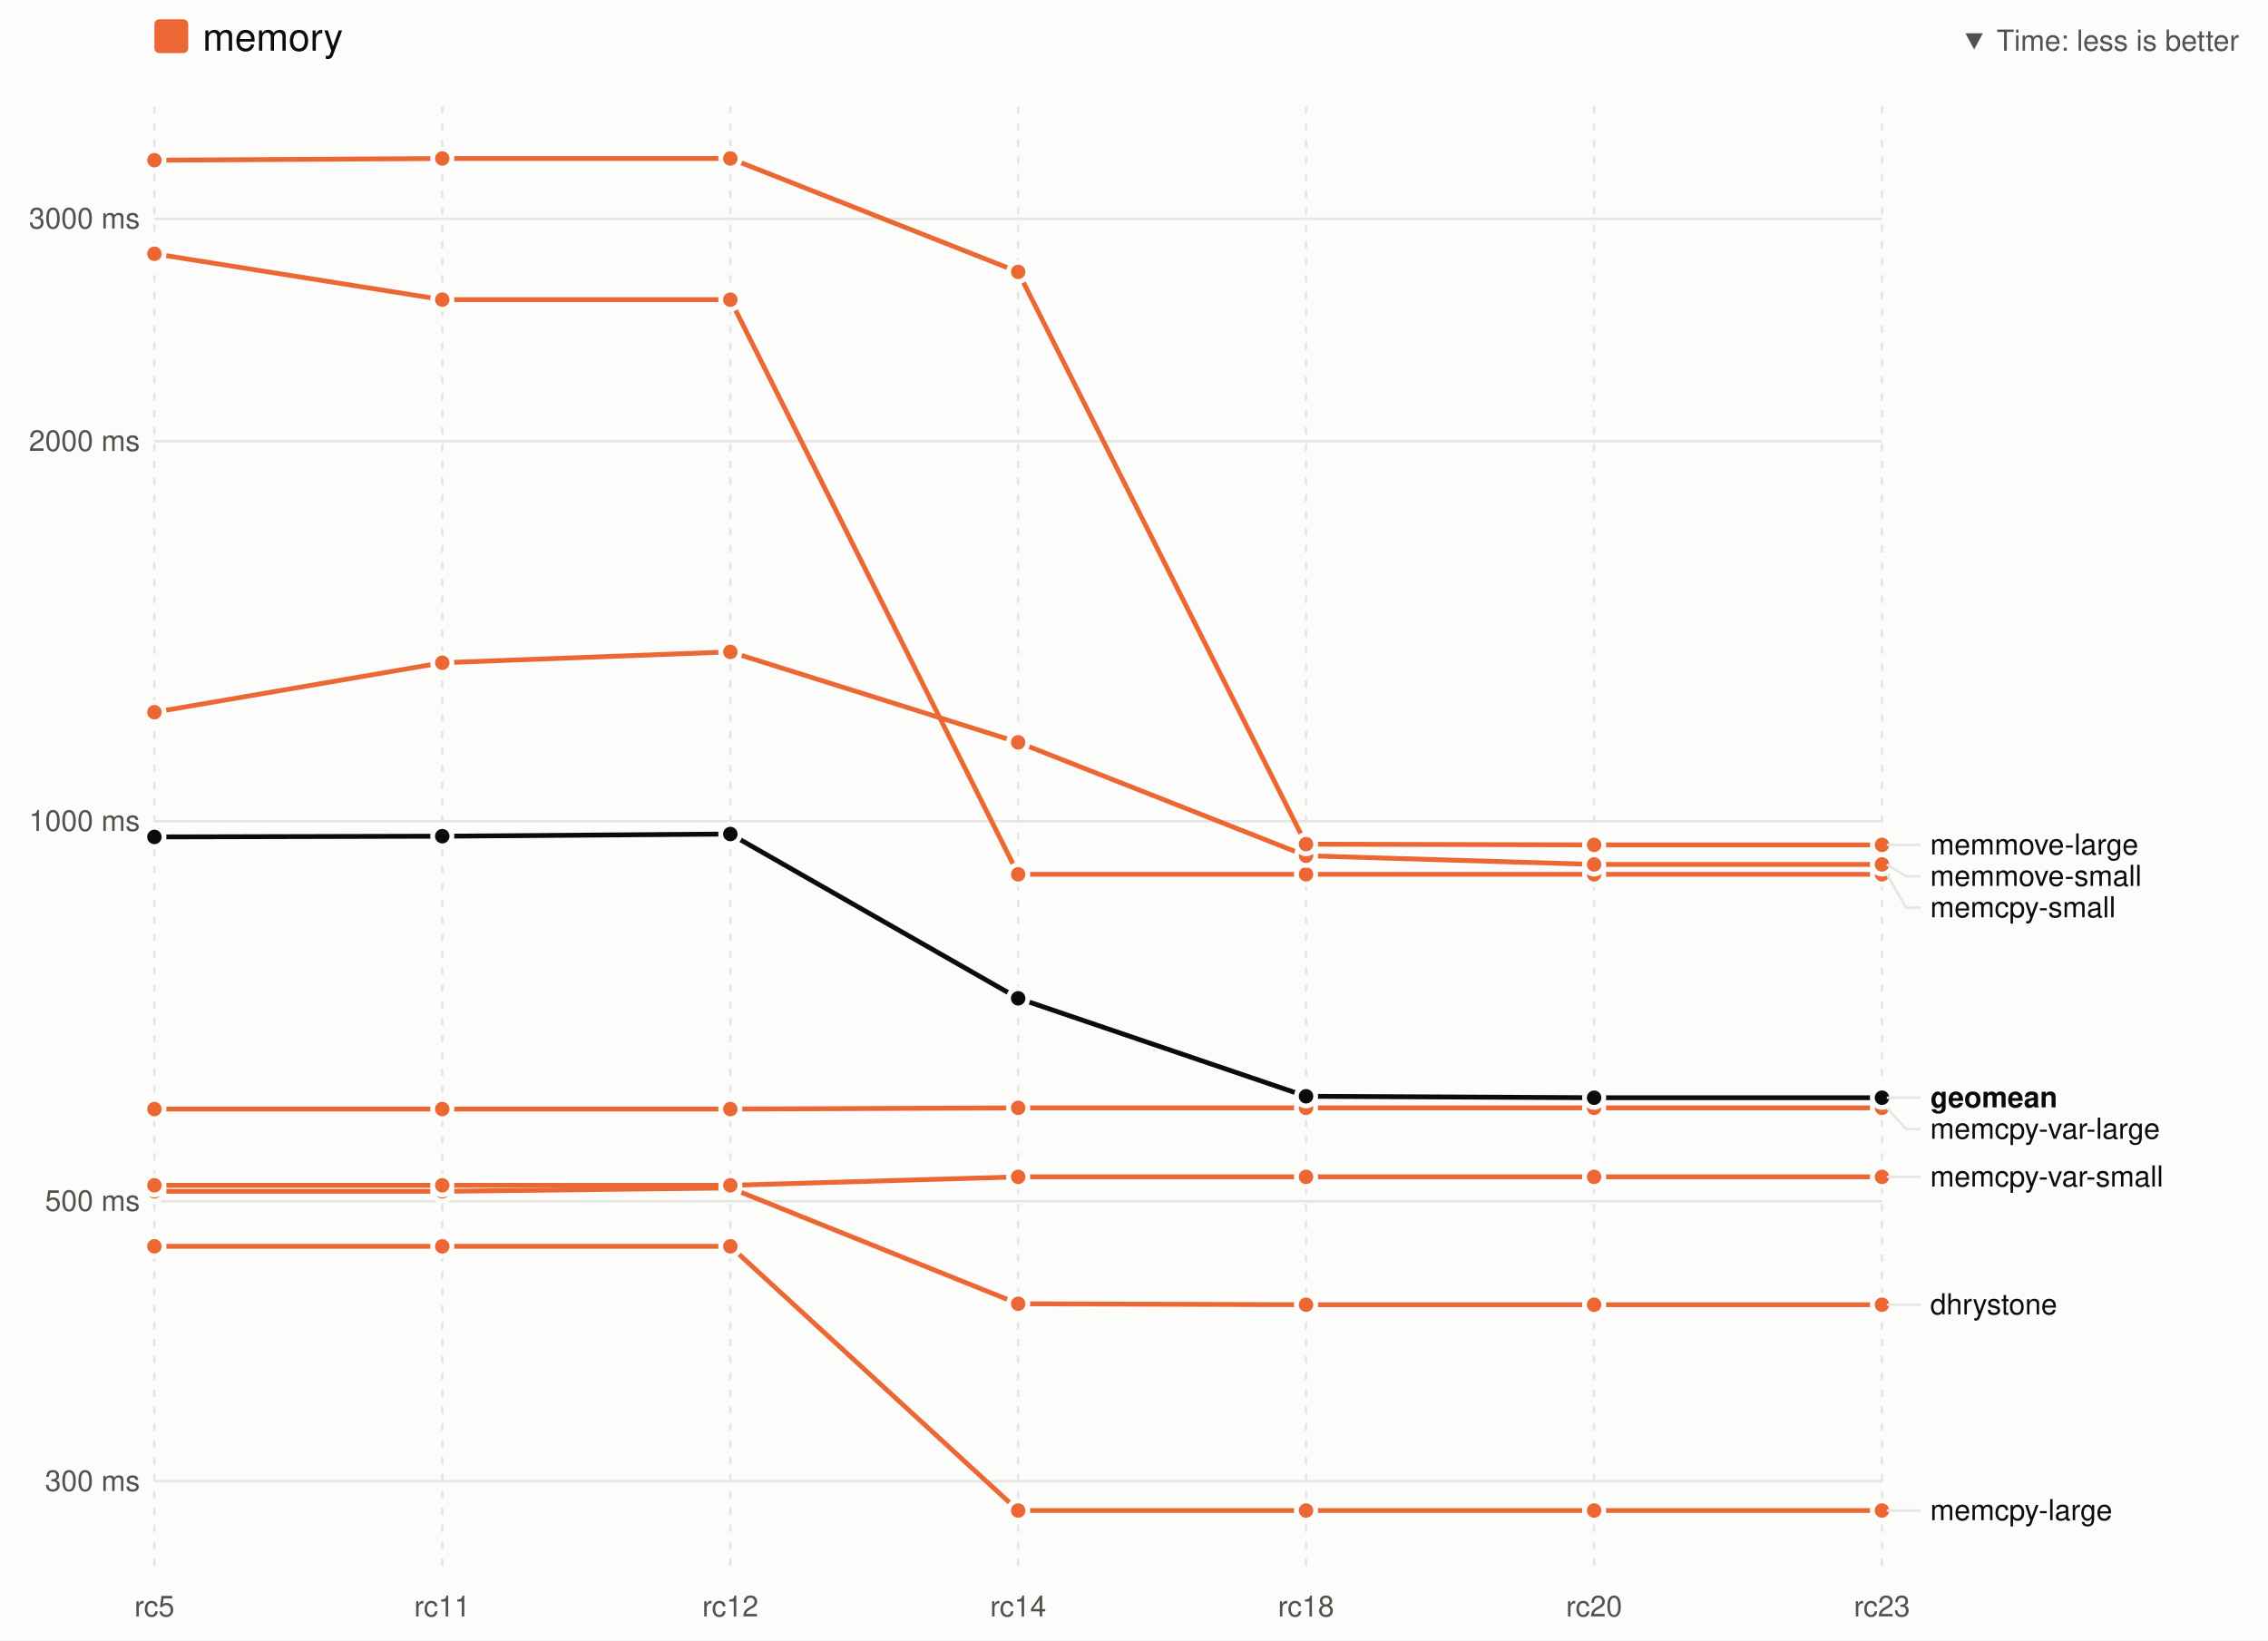
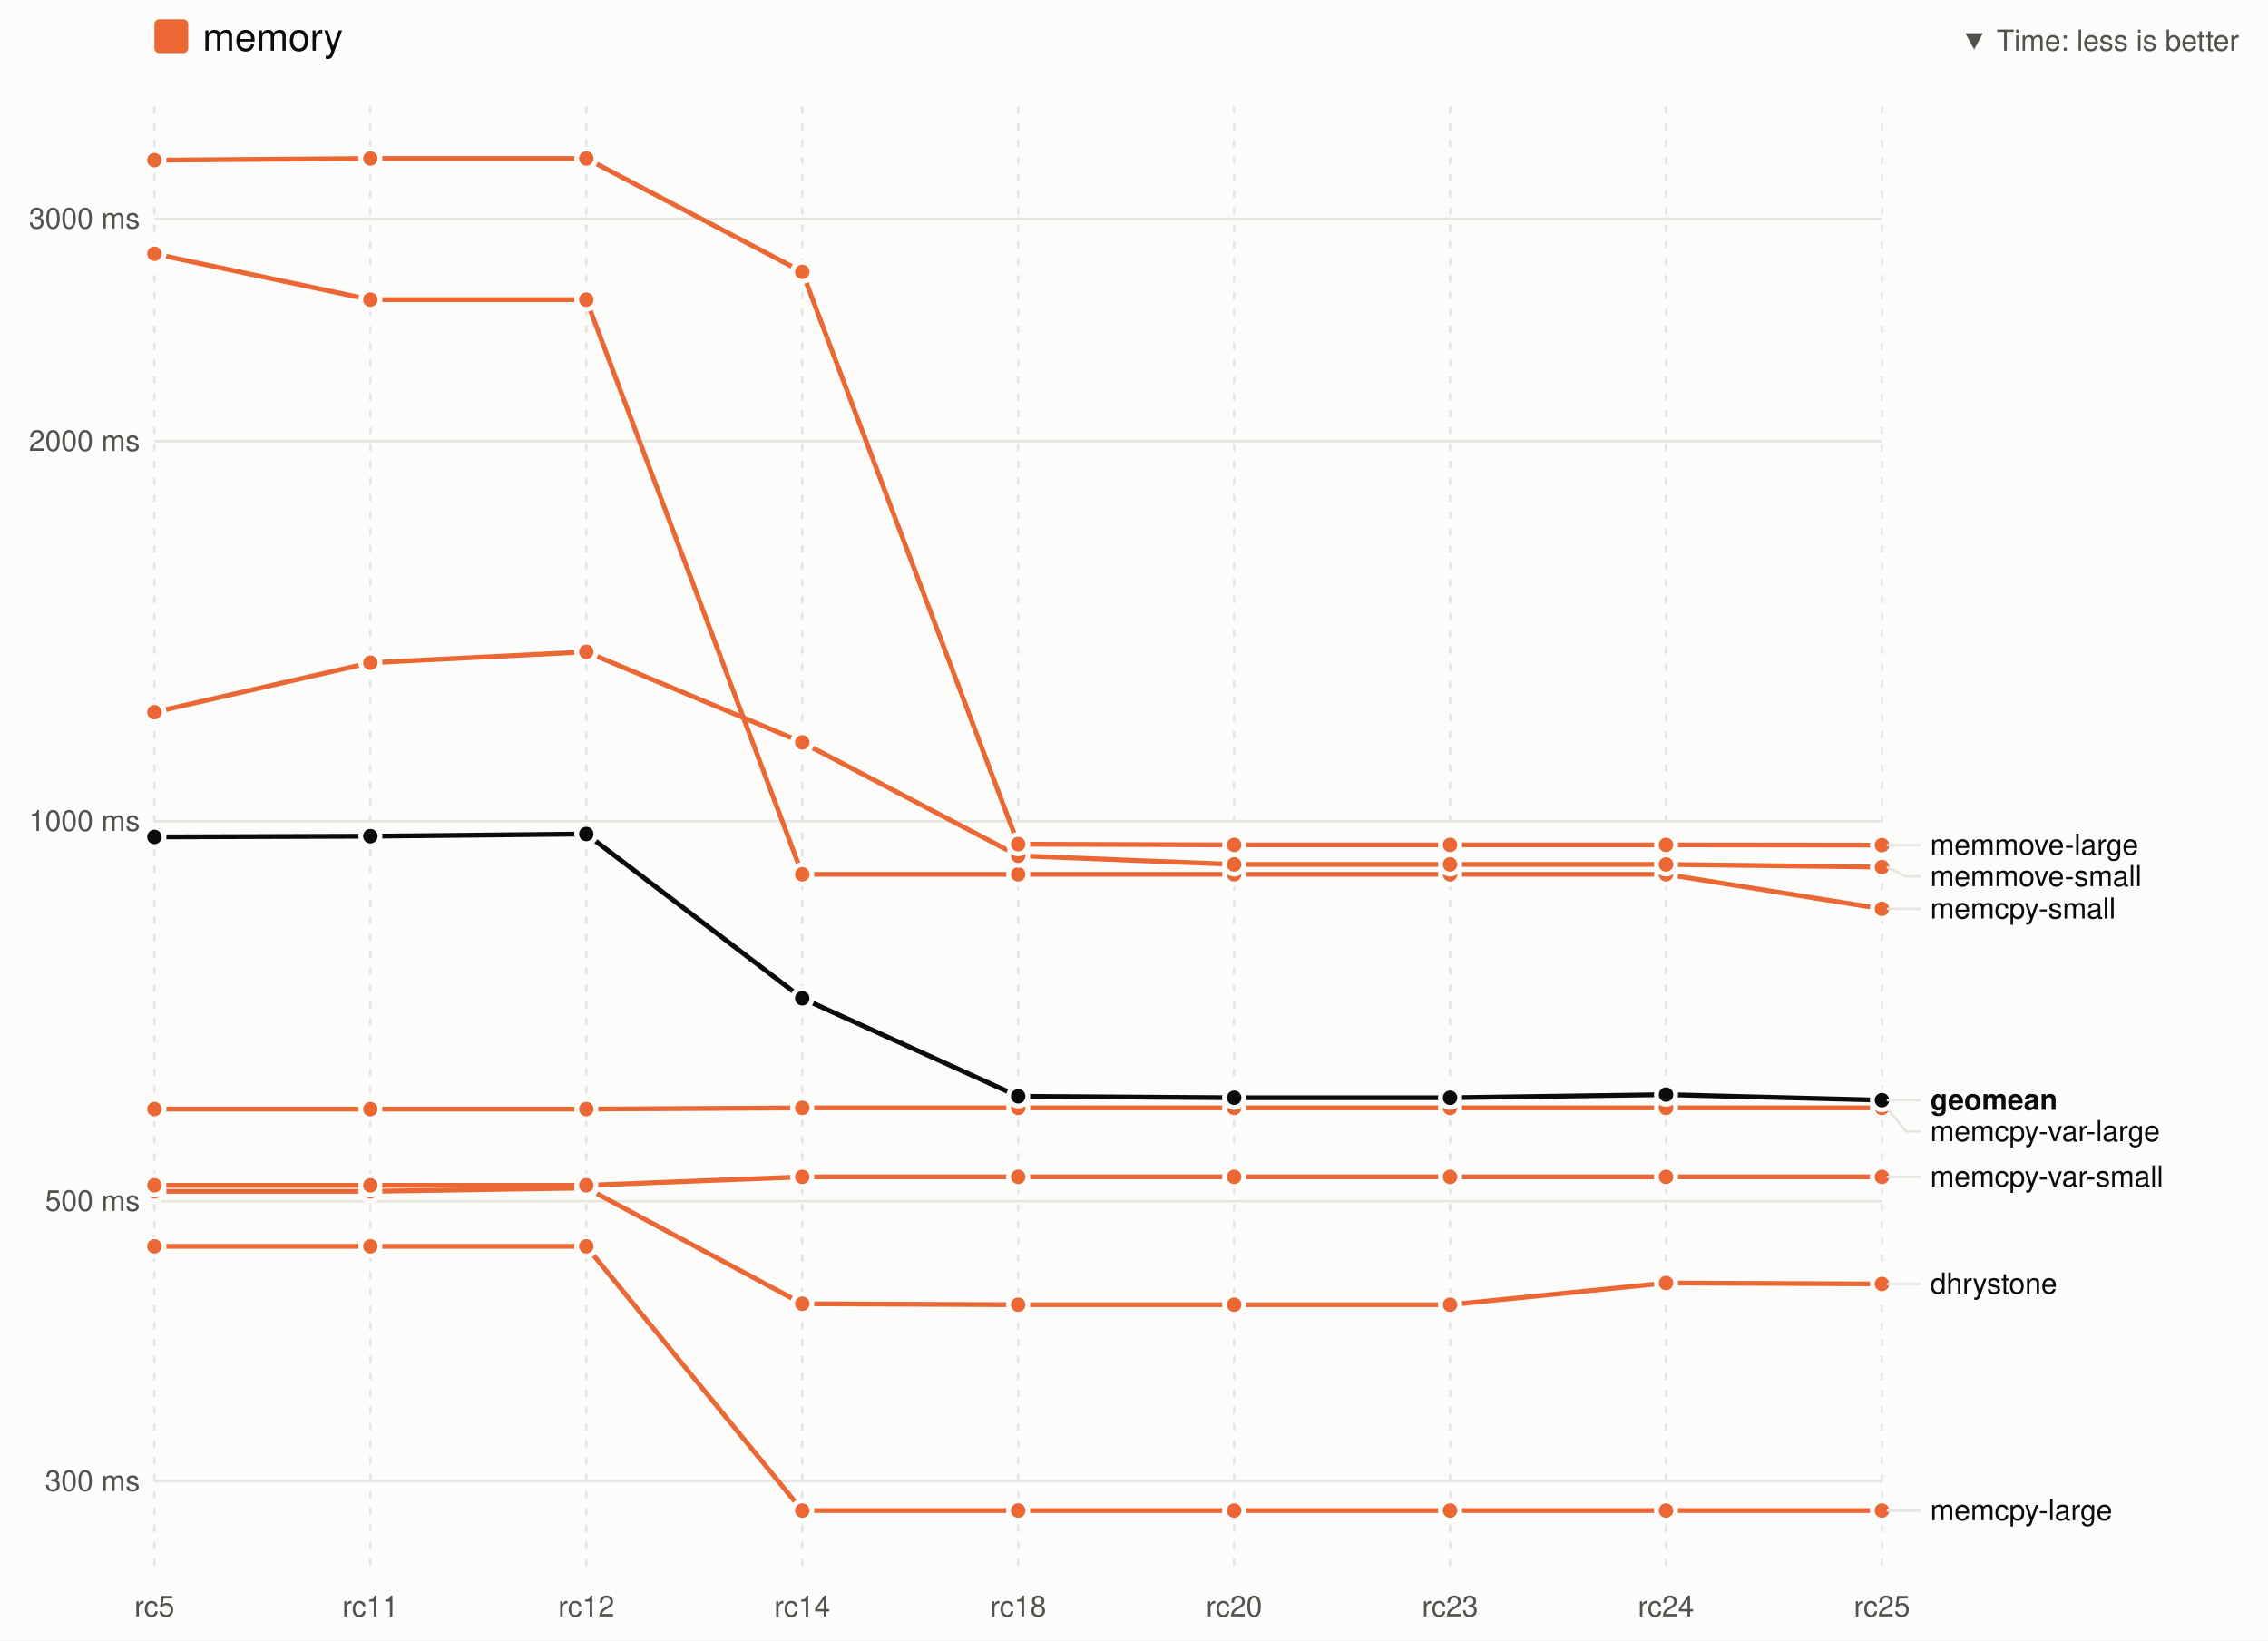
<svg xmlns="http://www.w3.org/2000/svg" width="940" height="680" viewBox="0 0 940 680" role="img" aria-label="GCC 16.2 releases on benchwork-040, memory benchmarks, time in ms">
  <style>.t{font-family:system-ui,-apple-system,'Segoe UI',Helvetica,Arial,sans-serif;font-size:12px;fill:#0b0b0b}.t.muted{fill:#52514e}.t.big{font-size:16px}.t.name{font-weight:600}.t.axis{fill:#52514e;font-size:12px}.grid{stroke:#e6e5e1;stroke-width:1}.ref{stroke:#0b0b0b;stroke-width:2}.bg{fill:#fcfcfb}.ring{stroke:#fcfcfb;stroke-width:2}.dot{fill:#0b0b0b}.s0{fill:#2a78d6}.k0{stroke:#2a78d6}.s1{fill:#eb6834}.k1{stroke:#eb6834}.s2{fill:#1baf7a}.k2{stroke:#1baf7a}.s3{fill:#eda100}.k3{stroke:#eda100}.s4{fill:#e87ba4}.k4{stroke:#e87ba4}.s5{fill:#8a63d2}.k5{stroke:#8a63d2}@media(prefers-color-scheme:dark){.t{fill:#ffffff}.t.muted{fill:#c3c2b7}.t.axis{fill:#c3c2b7}.grid{stroke:#333331}.ref{stroke:#ffffff}.bg{fill:#1a1a19}.ring{stroke:#1a1a19}.dot{fill:#ffffff}.s0{fill:#3987e5}.k0{stroke:#3987e5}.s1{fill:#d95926}.k1{stroke:#d95926}.s2{fill:#199e70}.k2{stroke:#199e70}.s3{fill:#c98500}.k3{stroke:#c98500}.s4{fill:#d55181}.k4{stroke:#d55181}.s5{fill:#9d7be0}.k5{stroke:#9d7be0}}</style>
  <rect class="bg" width="940" height="680" />
  <text class="t muted" x="928" y="21" text-anchor="end">▼ Time: less is better</text>
  <rect class="s1" x="64" y="8" width="14" height="14" rx="2" />
  <text class="t big" x="84" y="21">memory</text>
  <line class="grid" x1="64.0" y1="44" x2="64.0" y2="650" stroke-dasharray="3 4" />
-   <line class="grid" x1="183.3" y1="44" x2="183.3" y2="650" stroke-dasharray="3 4" />
-   <line class="grid" x1="302.7" y1="44" x2="302.7" y2="650" stroke-dasharray="3 4" />
+   <line class="grid" x1="153.5" y1="44" x2="153.5" y2="650" stroke-dasharray="3 4" />
+   <line class="grid" x1="243.0" y1="44" x2="243.0" y2="650" stroke-dasharray="3 4" />
+   <line class="grid" x1="332.5" y1="44" x2="332.5" y2="650" stroke-dasharray="3 4" />
  <line class="grid" x1="422.0" y1="44" x2="422.0" y2="650" stroke-dasharray="3 4" />
-   <line class="grid" x1="541.3" y1="44" x2="541.3" y2="650" stroke-dasharray="3 4" />
-   <line class="grid" x1="660.7" y1="44" x2="660.7" y2="650" stroke-dasharray="3 4" />
+   <line class="grid" x1="511.5" y1="44" x2="511.5" y2="650" stroke-dasharray="3 4" />
+   <line class="grid" x1="601.0" y1="44" x2="601.0" y2="650" stroke-dasharray="3 4" />
+   <line class="grid" x1="690.5" y1="44" x2="690.5" y2="650" stroke-dasharray="3 4" />
  <line class="grid" x1="780.0" y1="44" x2="780.0" y2="650" stroke-dasharray="3 4" />
  <line class="grid" x1="64" y1="614.0" x2="780" y2="614.0" />
  <text class="t axis" x="58" y="618.0" text-anchor="end">300 ms</text>
  <line class="grid" x1="64" y1="497.9" x2="780" y2="497.9" />
  <text class="t axis" x="58" y="501.9" text-anchor="end">500 ms</text>
  <line class="grid" x1="64" y1="340.4" x2="780" y2="340.4" />
  <text class="t axis" x="58" y="344.4" text-anchor="end">1000 ms</text>
  <line class="grid" x1="64" y1="182.9" x2="780" y2="182.9" />
  <text class="t axis" x="58" y="186.9" text-anchor="end">2000 ms</text>
  <line class="grid" x1="64" y1="90.7" x2="780" y2="90.7" />
  <text class="t axis" x="58" y="94.7" text-anchor="end">3000 ms</text>
  <text class="t axis" x="64.0" y="670" text-anchor="middle">rc5</text>
-   <text class="t axis" x="183.3" y="670" text-anchor="middle">rc11</text>
-   <text class="t axis" x="302.7" y="670" text-anchor="middle">rc12</text>
-   <text class="t axis" x="422.0" y="670" text-anchor="middle">rc14</text>
-   <text class="t axis" x="541.3" y="670" text-anchor="middle">rc18</text>
-   <text class="t axis" x="660.7" y="670" text-anchor="middle">rc20</text>
-   <text class="t axis" x="780.0" y="670" text-anchor="middle">rc23</text>
-   <path class="k1" d="M64.0,493.8L183.3,493.8L302.7,492.4L422.0,540.4L541.3,540.8L660.7,540.8L780.0,540.8" fill="none" stroke-width="2" stroke-linejoin="round" />
+   <text class="t axis" x="153.5" y="670" text-anchor="middle">rc11</text>
+   <text class="t axis" x="243.0" y="670" text-anchor="middle">rc12</text>
+   <text class="t axis" x="332.5" y="670" text-anchor="middle">rc14</text>
+   <text class="t axis" x="422.0" y="670" text-anchor="middle">rc18</text>
+   <text class="t axis" x="511.5" y="670" text-anchor="middle">rc20</text>
+   <text class="t axis" x="601.0" y="670" text-anchor="middle">rc23</text>
+   <text class="t axis" x="690.5" y="670" text-anchor="middle">rc24</text>
+   <text class="t axis" x="780.0" y="670" text-anchor="middle">rc25</text>
+   <path class="k1" d="M64.0,493.8L153.5,493.8L243.0,492.4L332.5,540.4L422.0,540.8L511.5,540.8L601.0,540.8L690.5,531.8L780.0,532.2" fill="none" stroke-width="2" stroke-linejoin="round" />
  <circle class="s1 ring" cx="64.0" cy="493.8" r="4" />
  <circle cx="64.0" cy="493.8" r="7" fill="transparent" />
-   <circle class="s1 ring" cx="183.3" cy="493.8" r="4" />
-   <circle cx="183.3" cy="493.8" r="7" fill="transparent" />
-   <circle class="s1 ring" cx="302.7" cy="492.4" r="4" />
-   <circle cx="302.7" cy="492.4" r="7" fill="transparent" />
-   <circle class="s1 ring" cx="422.0" cy="540.4" r="4" />
-   <circle cx="422.0" cy="540.4" r="7" fill="transparent" />
-   <circle class="s1 ring" cx="541.3" cy="540.8" r="4" />
-   <circle cx="541.3" cy="540.8" r="7" fill="transparent" />
-   <circle class="s1 ring" cx="660.7" cy="540.8" r="4" />
-   <circle cx="660.7" cy="540.8" r="7" fill="transparent" />
-   <circle class="s1 ring" cx="780.0" cy="540.8" r="4" />
-   <circle cx="780.0" cy="540.8" r="7" fill="transparent" />
-   <path class="grid" d="M782,540.8 L790,540.8 h6" fill="none" />
-   <text class="t" x="800" y="544.8">dhrystone</text>
-   <path class="k1" d="M64.0,105.2L183.3,124.2L302.7,124.2L422.0,362.4L541.3,362.4L660.7,362.4L780.0,362.4" fill="none" stroke-width="2" stroke-linejoin="round" />
+   <circle class="s1 ring" cx="153.5" cy="493.8" r="4" />
+   <circle cx="153.5" cy="493.8" r="7" fill="transparent" />
+   <circle class="s1 ring" cx="243.0" cy="492.4" r="4" />
+   <circle cx="243.0" cy="492.4" r="7" fill="transparent" />
+   <circle class="s1 ring" cx="332.5" cy="540.4" r="4" />
+   <circle cx="332.5" cy="540.4" r="7" fill="transparent" />
+   <circle class="s1 ring" cx="422.0" cy="540.8" r="4" />
+   <circle cx="422.0" cy="540.8" r="7" fill="transparent" />
+   <circle class="s1 ring" cx="511.5" cy="540.8" r="4" />
+   <circle cx="511.5" cy="540.8" r="7" fill="transparent" />
+   <circle class="s1 ring" cx="601.0" cy="540.8" r="4" />
+   <circle cx="601.0" cy="540.8" r="7" fill="transparent" />
+   <circle class="s1 ring" cx="690.5" cy="531.8" r="4" />
+   <circle cx="690.5" cy="531.8" r="7" fill="transparent" />
+   <circle class="s1 ring" cx="780.0" cy="532.2" r="4" />
+   <circle cx="780.0" cy="532.2" r="7" fill="transparent" />
+   <path class="grid" d="M782,532.2 L790,532.2 h6" fill="none" />
+   <text class="t" x="800" y="536.2">dhrystone</text>
+   <path class="k1" d="M64.0,105.2L153.5,124.2L243.0,124.2L332.5,362.4L422.0,362.4L511.5,362.4L601.0,362.4L690.5,362.4L780.0,376.7" fill="none" stroke-width="2" stroke-linejoin="round" />
  <circle class="s1 ring" cx="64.0" cy="105.2" r="4" />
  <circle cx="64.0" cy="105.2" r="7" fill="transparent" />
-   <circle class="s1 ring" cx="183.3" cy="124.2" r="4" />
-   <circle cx="183.3" cy="124.2" r="7" fill="transparent" />
-   <circle class="s1 ring" cx="302.7" cy="124.2" r="4" />
-   <circle cx="302.7" cy="124.2" r="7" fill="transparent" />
+   <circle class="s1 ring" cx="153.5" cy="124.2" r="4" />
+   <circle cx="153.5" cy="124.2" r="7" fill="transparent" />
+   <circle class="s1 ring" cx="243.0" cy="124.2" r="4" />
+   <circle cx="243.0" cy="124.2" r="7" fill="transparent" />
+   <circle class="s1 ring" cx="332.5" cy="362.4" r="4" />
+   <circle cx="332.5" cy="362.4" r="7" fill="transparent" />
  <circle class="s1 ring" cx="422.0" cy="362.4" r="4" />
  <circle cx="422.0" cy="362.4" r="7" fill="transparent" />
-   <circle class="s1 ring" cx="541.3" cy="362.4" r="4" />
-   <circle cx="541.3" cy="362.4" r="7" fill="transparent" />
-   <circle class="s1 ring" cx="660.7" cy="362.4" r="4" />
-   <circle cx="660.7" cy="362.4" r="7" fill="transparent" />
-   <circle class="s1 ring" cx="780.0" cy="362.4" r="4" />
-   <circle cx="780.0" cy="362.4" r="7" fill="transparent" />
-   <path class="grid" d="M782,362.4 L790,376.2 h6" fill="none" />
-   <text class="t" x="800" y="380.2">memcpy-small</text>
-   <path class="k1" d="M64.0,516.6L183.3,516.6L302.7,516.6L422.0,626.1L541.3,626.1L660.7,626.1L780.0,626.1" fill="none" stroke-width="2" stroke-linejoin="round" />
+   <circle class="s1 ring" cx="511.5" cy="362.4" r="4" />
+   <circle cx="511.5" cy="362.4" r="7" fill="transparent" />
+   <circle class="s1 ring" cx="601.0" cy="362.4" r="4" />
+   <circle cx="601.0" cy="362.4" r="7" fill="transparent" />
+   <circle class="s1 ring" cx="690.5" cy="362.4" r="4" />
+   <circle cx="690.5" cy="362.4" r="7" fill="transparent" />
+   <circle class="s1 ring" cx="780.0" cy="376.7" r="4" />
+   <circle cx="780.0" cy="376.7" r="7" fill="transparent" />
+   <path class="grid" d="M782,376.7 L790,376.7 h6" fill="none" />
+   <text class="t" x="800" y="380.7">memcpy-small</text>
+   <path class="k1" d="M64.0,516.6L153.5,516.6L243.0,516.6L332.5,626.1L422.0,626.1L511.5,626.1L601.0,626.1L690.5,626.1L780.0,626.1" fill="none" stroke-width="2" stroke-linejoin="round" />
  <circle class="s1 ring" cx="64.0" cy="516.6" r="4" />
  <circle cx="64.0" cy="516.6" r="7" fill="transparent" />
-   <circle class="s1 ring" cx="183.3" cy="516.6" r="4" />
-   <circle cx="183.3" cy="516.6" r="7" fill="transparent" />
-   <circle class="s1 ring" cx="302.7" cy="516.6" r="4" />
-   <circle cx="302.7" cy="516.6" r="7" fill="transparent" />
+   <circle class="s1 ring" cx="153.5" cy="516.6" r="4" />
+   <circle cx="153.5" cy="516.6" r="7" fill="transparent" />
+   <circle class="s1 ring" cx="243.0" cy="516.6" r="4" />
+   <circle cx="243.0" cy="516.6" r="7" fill="transparent" />
+   <circle class="s1 ring" cx="332.5" cy="626.1" r="4" />
+   <circle cx="332.5" cy="626.1" r="7" fill="transparent" />
  <circle class="s1 ring" cx="422.0" cy="626.1" r="4" />
  <circle cx="422.0" cy="626.1" r="7" fill="transparent" />
-   <circle class="s1 ring" cx="541.3" cy="626.1" r="4" />
-   <circle cx="541.3" cy="626.1" r="7" fill="transparent" />
-   <circle class="s1 ring" cx="660.7" cy="626.1" r="4" />
-   <circle cx="660.7" cy="626.1" r="7" fill="transparent" />
+   <circle class="s1 ring" cx="511.5" cy="626.1" r="4" />
+   <circle cx="511.5" cy="626.1" r="7" fill="transparent" />
+   <circle class="s1 ring" cx="601.0" cy="626.1" r="4" />
+   <circle cx="601.0" cy="626.1" r="7" fill="transparent" />
+   <circle class="s1 ring" cx="690.5" cy="626.1" r="4" />
+   <circle cx="690.5" cy="626.1" r="7" fill="transparent" />
  <circle class="s1 ring" cx="780.0" cy="626.1" r="4" />
  <circle cx="780.0" cy="626.1" r="7" fill="transparent" />
  <path class="grid" d="M782,626.1 L790,626.1 h6" fill="none" />
  <text class="t" x="800" y="630.1">memcpy-large</text>
-   <path class="k1" d="M64.0,491.3L183.3,491.3L302.7,491.3L422.0,487.8L541.3,487.8L660.7,487.8L780.0,487.8" fill="none" stroke-width="2" stroke-linejoin="round" />
+   <path class="k1" d="M64.0,491.3L153.5,491.3L243.0,491.3L332.5,487.8L422.0,487.8L511.5,487.8L601.0,487.8L690.5,487.8L780.0,487.8" fill="none" stroke-width="2" stroke-linejoin="round" />
  <circle class="s1 ring" cx="64.0" cy="491.3" r="4" />
  <circle cx="64.0" cy="491.3" r="7" fill="transparent" />
-   <circle class="s1 ring" cx="183.3" cy="491.3" r="4" />
-   <circle cx="183.3" cy="491.3" r="7" fill="transparent" />
-   <circle class="s1 ring" cx="302.7" cy="491.3" r="4" />
-   <circle cx="302.7" cy="491.3" r="7" fill="transparent" />
+   <circle class="s1 ring" cx="153.5" cy="491.3" r="4" />
+   <circle cx="153.5" cy="491.3" r="7" fill="transparent" />
+   <circle class="s1 ring" cx="243.0" cy="491.3" r="4" />
+   <circle cx="243.0" cy="491.3" r="7" fill="transparent" />
+   <circle class="s1 ring" cx="332.5" cy="487.8" r="4" />
+   <circle cx="332.5" cy="487.8" r="7" fill="transparent" />
  <circle class="s1 ring" cx="422.0" cy="487.8" r="4" />
  <circle cx="422.0" cy="487.8" r="7" fill="transparent" />
-   <circle class="s1 ring" cx="541.3" cy="487.8" r="4" />
-   <circle cx="541.3" cy="487.8" r="7" fill="transparent" />
-   <circle class="s1 ring" cx="660.7" cy="487.8" r="4" />
-   <circle cx="660.7" cy="487.8" r="7" fill="transparent" />
+   <circle class="s1 ring" cx="511.5" cy="487.8" r="4" />
+   <circle cx="511.5" cy="487.8" r="7" fill="transparent" />
+   <circle class="s1 ring" cx="601.0" cy="487.8" r="4" />
+   <circle cx="601.0" cy="487.8" r="7" fill="transparent" />
+   <circle class="s1 ring" cx="690.5" cy="487.8" r="4" />
+   <circle cx="690.5" cy="487.8" r="7" fill="transparent" />
  <circle class="s1 ring" cx="780.0" cy="487.8" r="4" />
  <circle cx="780.0" cy="487.8" r="7" fill="transparent" />
  <path class="grid" d="M782,487.8 L790,487.8 h6" fill="none" />
  <text class="t" x="800" y="491.8">memcpy-var-small</text>
-   <path class="k1" d="M64.0,459.7L183.3,459.7L302.7,459.7L422.0,459.2L541.3,459.2L660.7,459.2L780.0,459.2" fill="none" stroke-width="2" stroke-linejoin="round" />
+   <path class="k1" d="M64.0,459.7L153.5,459.7L243.0,459.7L332.5,459.2L422.0,459.2L511.5,459.2L601.0,459.2L690.5,459.2L780.0,459.2" fill="none" stroke-width="2" stroke-linejoin="round" />
  <circle class="s1 ring" cx="64.0" cy="459.7" r="4" />
  <circle cx="64.0" cy="459.7" r="7" fill="transparent" />
-   <circle class="s1 ring" cx="183.3" cy="459.7" r="4" />
-   <circle cx="183.3" cy="459.7" r="7" fill="transparent" />
-   <circle class="s1 ring" cx="302.7" cy="459.7" r="4" />
-   <circle cx="302.7" cy="459.7" r="7" fill="transparent" />
+   <circle class="s1 ring" cx="153.5" cy="459.7" r="4" />
+   <circle cx="153.5" cy="459.7" r="7" fill="transparent" />
+   <circle class="s1 ring" cx="243.0" cy="459.7" r="4" />
+   <circle cx="243.0" cy="459.7" r="7" fill="transparent" />
+   <circle class="s1 ring" cx="332.5" cy="459.2" r="4" />
+   <circle cx="332.5" cy="459.2" r="7" fill="transparent" />
  <circle class="s1 ring" cx="422.0" cy="459.2" r="4" />
  <circle cx="422.0" cy="459.2" r="7" fill="transparent" />
-   <circle class="s1 ring" cx="541.3" cy="459.2" r="4" />
-   <circle cx="541.3" cy="459.2" r="7" fill="transparent" />
-   <circle class="s1 ring" cx="660.7" cy="459.2" r="4" />
-   <circle cx="660.7" cy="459.2" r="7" fill="transparent" />
+   <circle class="s1 ring" cx="511.5" cy="459.2" r="4" />
+   <circle cx="511.5" cy="459.2" r="7" fill="transparent" />
+   <circle class="s1 ring" cx="601.0" cy="459.2" r="4" />
+   <circle cx="601.0" cy="459.2" r="7" fill="transparent" />
+   <circle class="s1 ring" cx="690.5" cy="459.2" r="4" />
+   <circle cx="690.5" cy="459.2" r="7" fill="transparent" />
  <circle class="s1 ring" cx="780.0" cy="459.2" r="4" />
  <circle cx="780.0" cy="459.2" r="7" fill="transparent" />
-   <path class="grid" d="M782,459.2 L790,468.0 h6" fill="none" />
-   <text class="t" x="800" y="472.0">memcpy-var-large</text>
-   <path class="k1" d="M64.0,295.2L183.3,274.7L302.7,270.2L422.0,307.7L541.3,354.7L660.7,358.3L780.0,358.3" fill="none" stroke-width="2" stroke-linejoin="round" />
+   <path class="grid" d="M782,459.2 L790,469.0 h6" fill="none" />
+   <text class="t" x="800" y="473.0">memcpy-var-large</text>
+   <path class="k1" d="M64.0,295.2L153.5,274.7L243.0,270.2L332.5,307.7L422.0,354.7L511.5,358.3L601.0,358.3L690.5,358.3L780.0,359.4" fill="none" stroke-width="2" stroke-linejoin="round" />
  <circle class="s1 ring" cx="64.0" cy="295.2" r="4" />
  <circle cx="64.0" cy="295.2" r="7" fill="transparent" />
-   <circle class="s1 ring" cx="183.3" cy="274.7" r="4" />
-   <circle cx="183.3" cy="274.7" r="7" fill="transparent" />
-   <circle class="s1 ring" cx="302.7" cy="270.2" r="4" />
-   <circle cx="302.7" cy="270.2" r="7" fill="transparent" />
-   <circle class="s1 ring" cx="422.0" cy="307.7" r="4" />
-   <circle cx="422.0" cy="307.7" r="7" fill="transparent" />
-   <circle class="s1 ring" cx="541.3" cy="354.7" r="4" />
-   <circle cx="541.3" cy="354.7" r="7" fill="transparent" />
-   <circle class="s1 ring" cx="660.7" cy="358.3" r="4" />
-   <circle cx="660.7" cy="358.3" r="7" fill="transparent" />
-   <circle class="s1 ring" cx="780.0" cy="358.3" r="4" />
-   <circle cx="780.0" cy="358.3" r="7" fill="transparent" />
-   <path class="grid" d="M782,358.3 L790,363.2 h6" fill="none" />
-   <text class="t" x="800" y="367.2">memmove-small</text>
-   <path class="k1" d="M64.0,66.4L183.3,65.7L302.7,65.7L422.0,112.7L541.3,349.9L660.7,350.2L780.0,350.2" fill="none" stroke-width="2" stroke-linejoin="round" />
+   <circle class="s1 ring" cx="153.5" cy="274.7" r="4" />
+   <circle cx="153.5" cy="274.7" r="7" fill="transparent" />
+   <circle class="s1 ring" cx="243.0" cy="270.2" r="4" />
+   <circle cx="243.0" cy="270.2" r="7" fill="transparent" />
+   <circle class="s1 ring" cx="332.5" cy="307.7" r="4" />
+   <circle cx="332.5" cy="307.7" r="7" fill="transparent" />
+   <circle class="s1 ring" cx="422.0" cy="354.7" r="4" />
+   <circle cx="422.0" cy="354.7" r="7" fill="transparent" />
+   <circle class="s1 ring" cx="511.5" cy="358.3" r="4" />
+   <circle cx="511.5" cy="358.3" r="7" fill="transparent" />
+   <circle class="s1 ring" cx="601.0" cy="358.3" r="4" />
+   <circle cx="601.0" cy="358.3" r="7" fill="transparent" />
+   <circle class="s1 ring" cx="690.5" cy="358.3" r="4" />
+   <circle cx="690.5" cy="358.3" r="7" fill="transparent" />
+   <circle class="s1 ring" cx="780.0" cy="359.4" r="4" />
+   <circle cx="780.0" cy="359.4" r="7" fill="transparent" />
+   <path class="grid" d="M782,359.4 L790,363.3 h6" fill="none" />
+   <text class="t" x="800" y="367.3">memmove-small</text>
+   <path class="k1" d="M64.0,66.4L153.5,65.7L243.0,65.7L332.5,112.7L422.0,349.9L511.5,350.2L601.0,350.2L690.5,350.2L780.0,350.3" fill="none" stroke-width="2" stroke-linejoin="round" />
  <circle class="s1 ring" cx="64.0" cy="66.4" r="4" />
  <circle cx="64.0" cy="66.4" r="7" fill="transparent" />
-   <circle class="s1 ring" cx="183.3" cy="65.7" r="4" />
-   <circle cx="183.3" cy="65.7" r="7" fill="transparent" />
-   <circle class="s1 ring" cx="302.7" cy="65.7" r="4" />
-   <circle cx="302.7" cy="65.7" r="7" fill="transparent" />
-   <circle class="s1 ring" cx="422.0" cy="112.7" r="4" />
-   <circle cx="422.0" cy="112.7" r="7" fill="transparent" />
-   <circle class="s1 ring" cx="541.3" cy="349.9" r="4" />
-   <circle cx="541.3" cy="349.9" r="7" fill="transparent" />
-   <circle class="s1 ring" cx="660.7" cy="350.2" r="4" />
-   <circle cx="660.7" cy="350.2" r="7" fill="transparent" />
-   <circle class="s1 ring" cx="780.0" cy="350.2" r="4" />
-   <circle cx="780.0" cy="350.2" r="7" fill="transparent" />
-   <path class="grid" d="M782,350.2 L790,350.2 h6" fill="none" />
-   <text class="t" x="800" y="354.2">memmove-large</text>
-   <path class="ref" d="M64.0,346.9L183.3,346.6L302.7,345.7L422.0,413.8L541.3,454.4L660.7,455.0L780.0,455.0" fill="none" stroke-width="3" stroke-linejoin="round" />
+   <circle class="s1 ring" cx="153.5" cy="65.7" r="4" />
+   <circle cx="153.5" cy="65.7" r="7" fill="transparent" />
+   <circle class="s1 ring" cx="243.0" cy="65.7" r="4" />
+   <circle cx="243.0" cy="65.7" r="7" fill="transparent" />
+   <circle class="s1 ring" cx="332.5" cy="112.7" r="4" />
+   <circle cx="332.5" cy="112.7" r="7" fill="transparent" />
+   <circle class="s1 ring" cx="422.0" cy="349.9" r="4" />
+   <circle cx="422.0" cy="349.9" r="7" fill="transparent" />
+   <circle class="s1 ring" cx="511.5" cy="350.2" r="4" />
+   <circle cx="511.5" cy="350.2" r="7" fill="transparent" />
+   <circle class="s1 ring" cx="601.0" cy="350.2" r="4" />
+   <circle cx="601.0" cy="350.2" r="7" fill="transparent" />
+   <circle class="s1 ring" cx="690.5" cy="350.2" r="4" />
+   <circle cx="690.5" cy="350.2" r="7" fill="transparent" />
+   <circle class="s1 ring" cx="780.0" cy="350.3" r="4" />
+   <circle cx="780.0" cy="350.3" r="7" fill="transparent" />
+   <path class="grid" d="M782,350.3 L790,350.3 h6" fill="none" />
+   <text class="t" x="800" y="354.3">memmove-large</text>
+   <path class="ref" d="M64.0,346.9L153.5,346.6L243.0,345.7L332.5,413.8L422.0,454.4L511.5,455.0L601.0,455.0L690.5,453.7L780.0,456.0" fill="none" stroke-width="3" stroke-linejoin="round" />
  <circle class="dot ring" cx="64.0" cy="346.9" r="4" />
  <circle cx="64.0" cy="346.9" r="7" fill="transparent" />
-   <circle class="dot ring" cx="183.3" cy="346.6" r="4" />
-   <circle cx="183.3" cy="346.6" r="7" fill="transparent" />
-   <circle class="dot ring" cx="302.7" cy="345.7" r="4" />
-   <circle cx="302.7" cy="345.7" r="7" fill="transparent" />
-   <circle class="dot ring" cx="422.0" cy="413.8" r="4" />
-   <circle cx="422.0" cy="413.8" r="7" fill="transparent" />
-   <circle class="dot ring" cx="541.3" cy="454.4" r="4" />
-   <circle cx="541.3" cy="454.4" r="7" fill="transparent" />
-   <circle class="dot ring" cx="660.7" cy="455.0" r="4" />
-   <circle cx="660.7" cy="455.0" r="7" fill="transparent" />
-   <circle class="dot ring" cx="780.0" cy="455.0" r="4" />
-   <circle cx="780.0" cy="455.0" r="7" fill="transparent" />
-   <path class="grid" d="M782,455.0 L790,455.0 h6" fill="none" />
-   <text class="t name" x="800" y="459.0">geomean</text>
+   <circle class="dot ring" cx="153.5" cy="346.6" r="4" />
+   <circle cx="153.5" cy="346.6" r="7" fill="transparent" />
+   <circle class="dot ring" cx="243.0" cy="345.7" r="4" />
+   <circle cx="243.0" cy="345.7" r="7" fill="transparent" />
+   <circle class="dot ring" cx="332.5" cy="413.8" r="4" />
+   <circle cx="332.5" cy="413.8" r="7" fill="transparent" />
+   <circle class="dot ring" cx="422.0" cy="454.4" r="4" />
+   <circle cx="422.0" cy="454.4" r="7" fill="transparent" />
+   <circle class="dot ring" cx="511.5" cy="455.0" r="4" />
+   <circle cx="511.5" cy="455.0" r="7" fill="transparent" />
+   <circle class="dot ring" cx="601.0" cy="455.0" r="4" />
+   <circle cx="601.0" cy="455.0" r="7" fill="transparent" />
+   <circle class="dot ring" cx="690.5" cy="453.7" r="4" />
+   <circle cx="690.5" cy="453.7" r="7" fill="transparent" />
+   <circle class="dot ring" cx="780.0" cy="456.0" r="4" />
+   <circle cx="780.0" cy="456.0" r="7" fill="transparent" />
+   <path class="grid" d="M782,456.0 L790,456.0 h6" fill="none" />
+   <text class="t name" x="800" y="460.0">geomean</text>
</svg>
